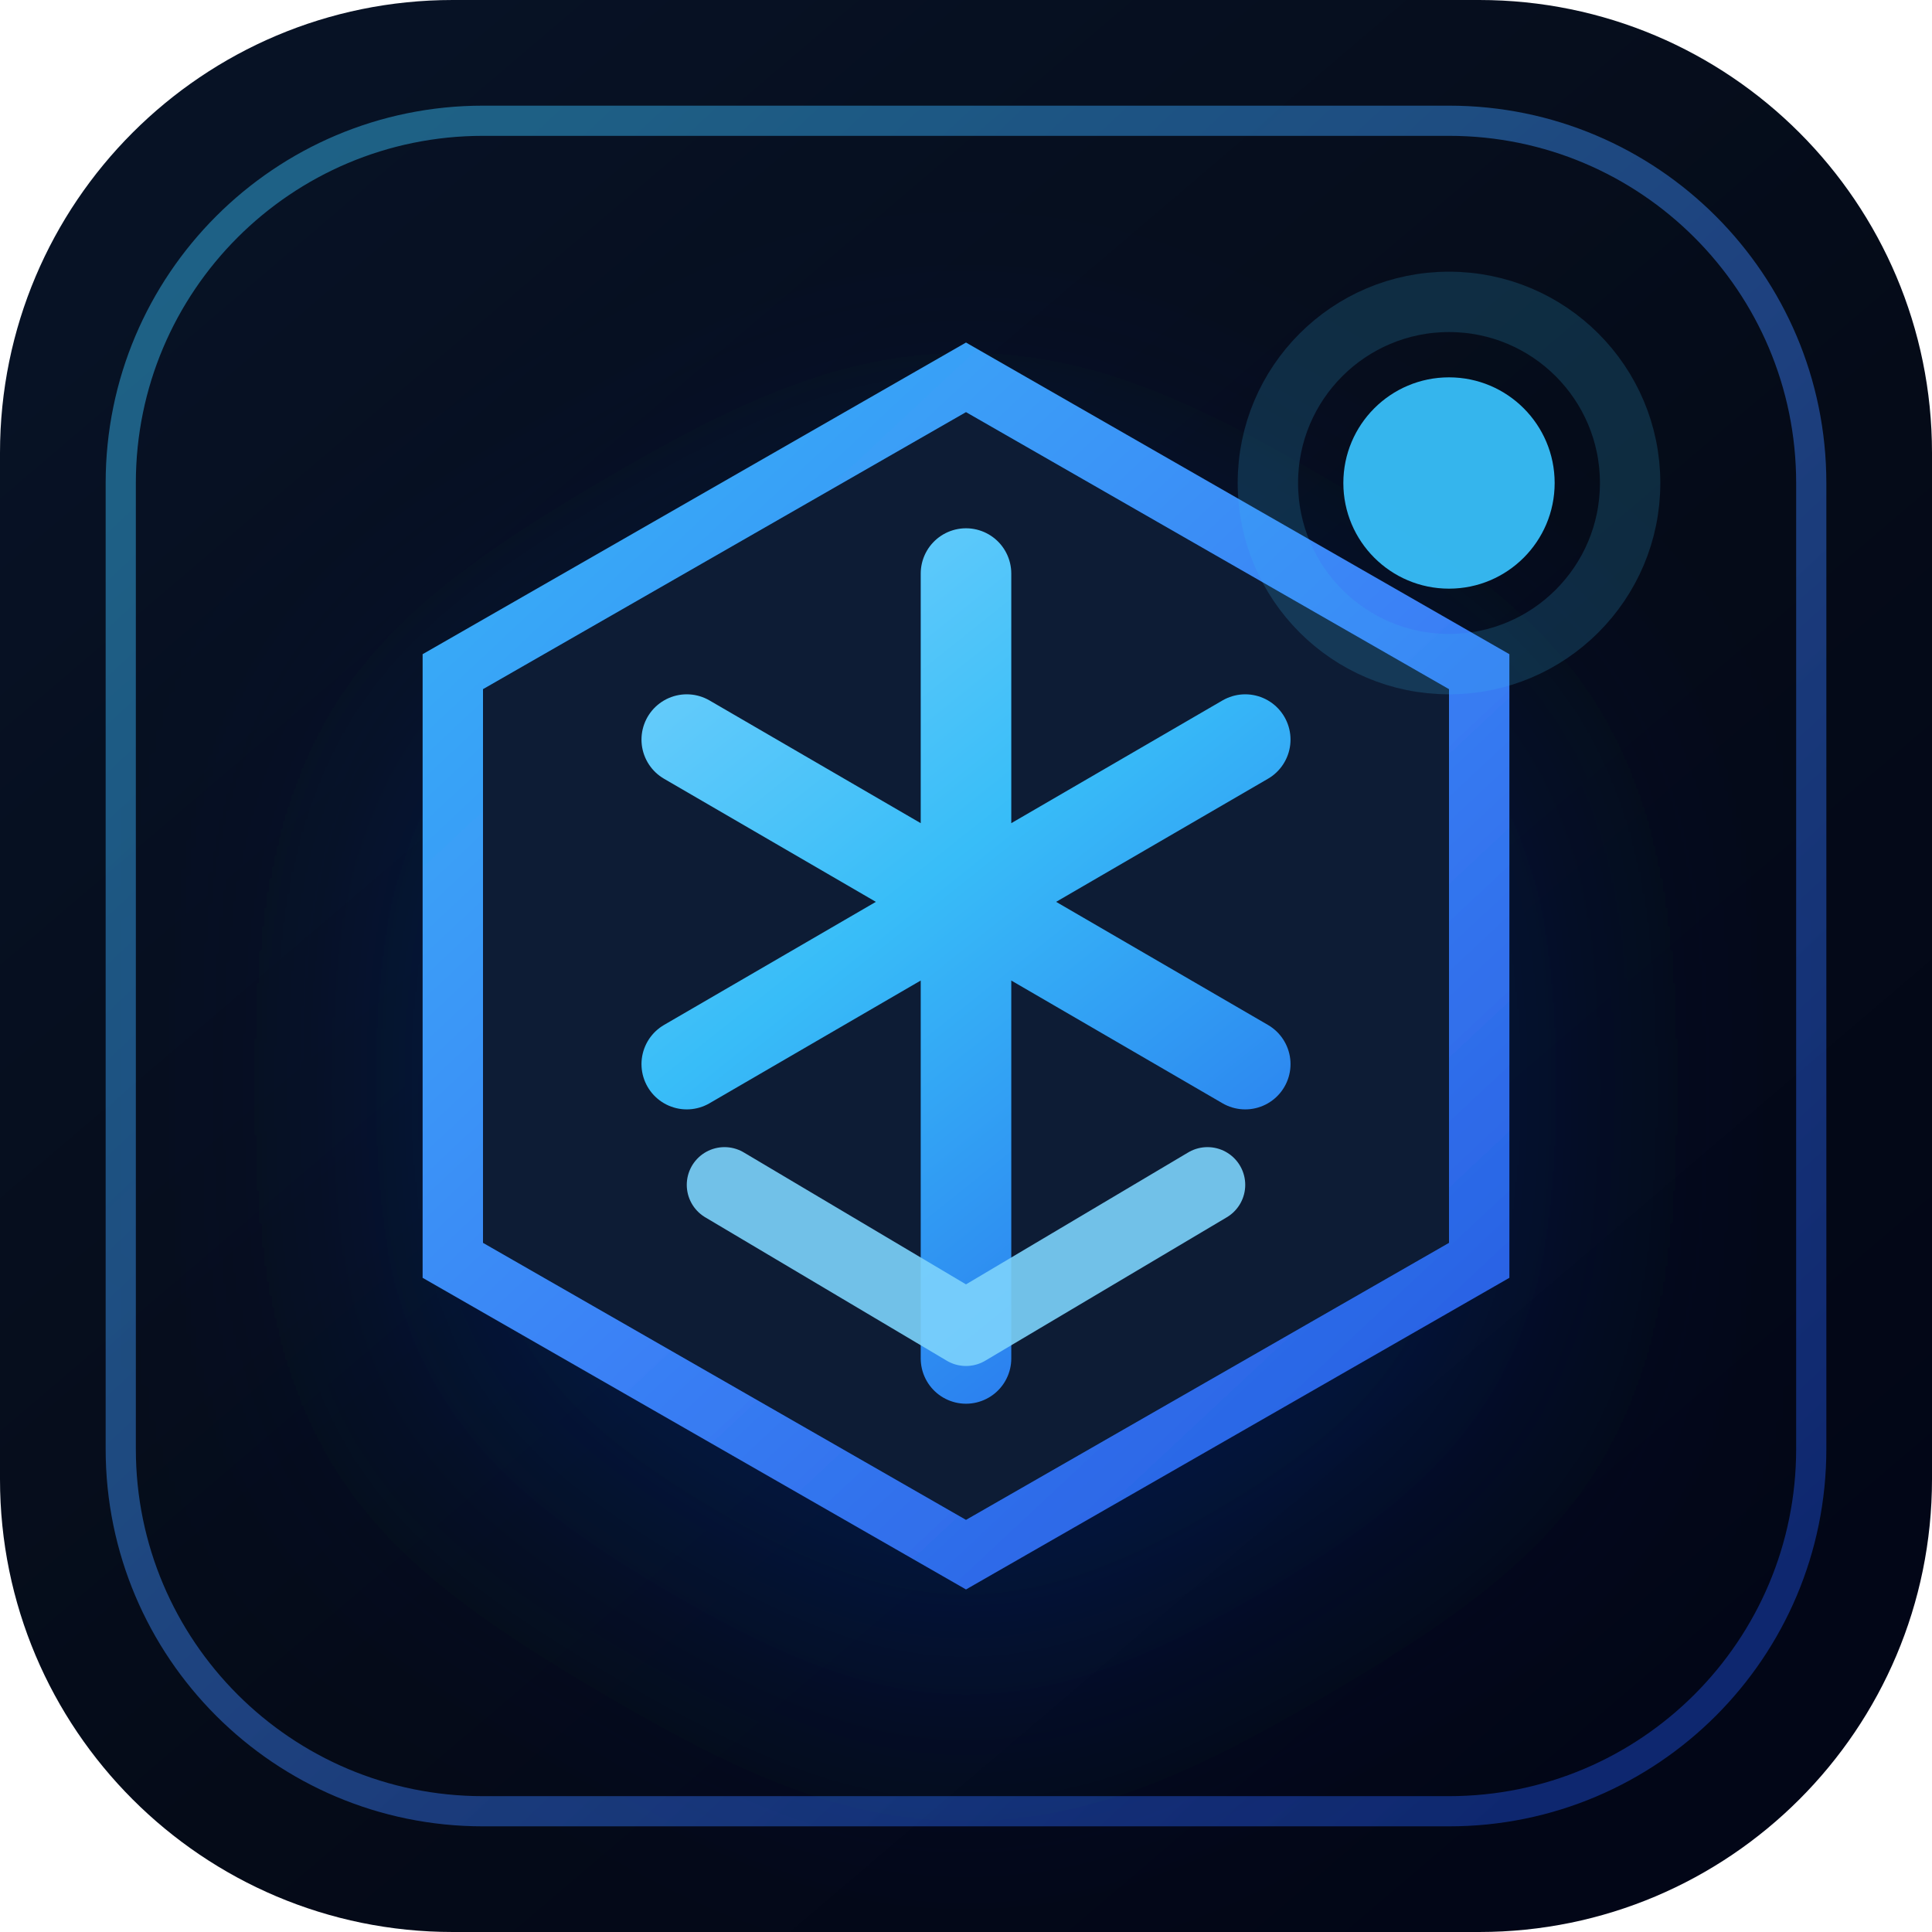
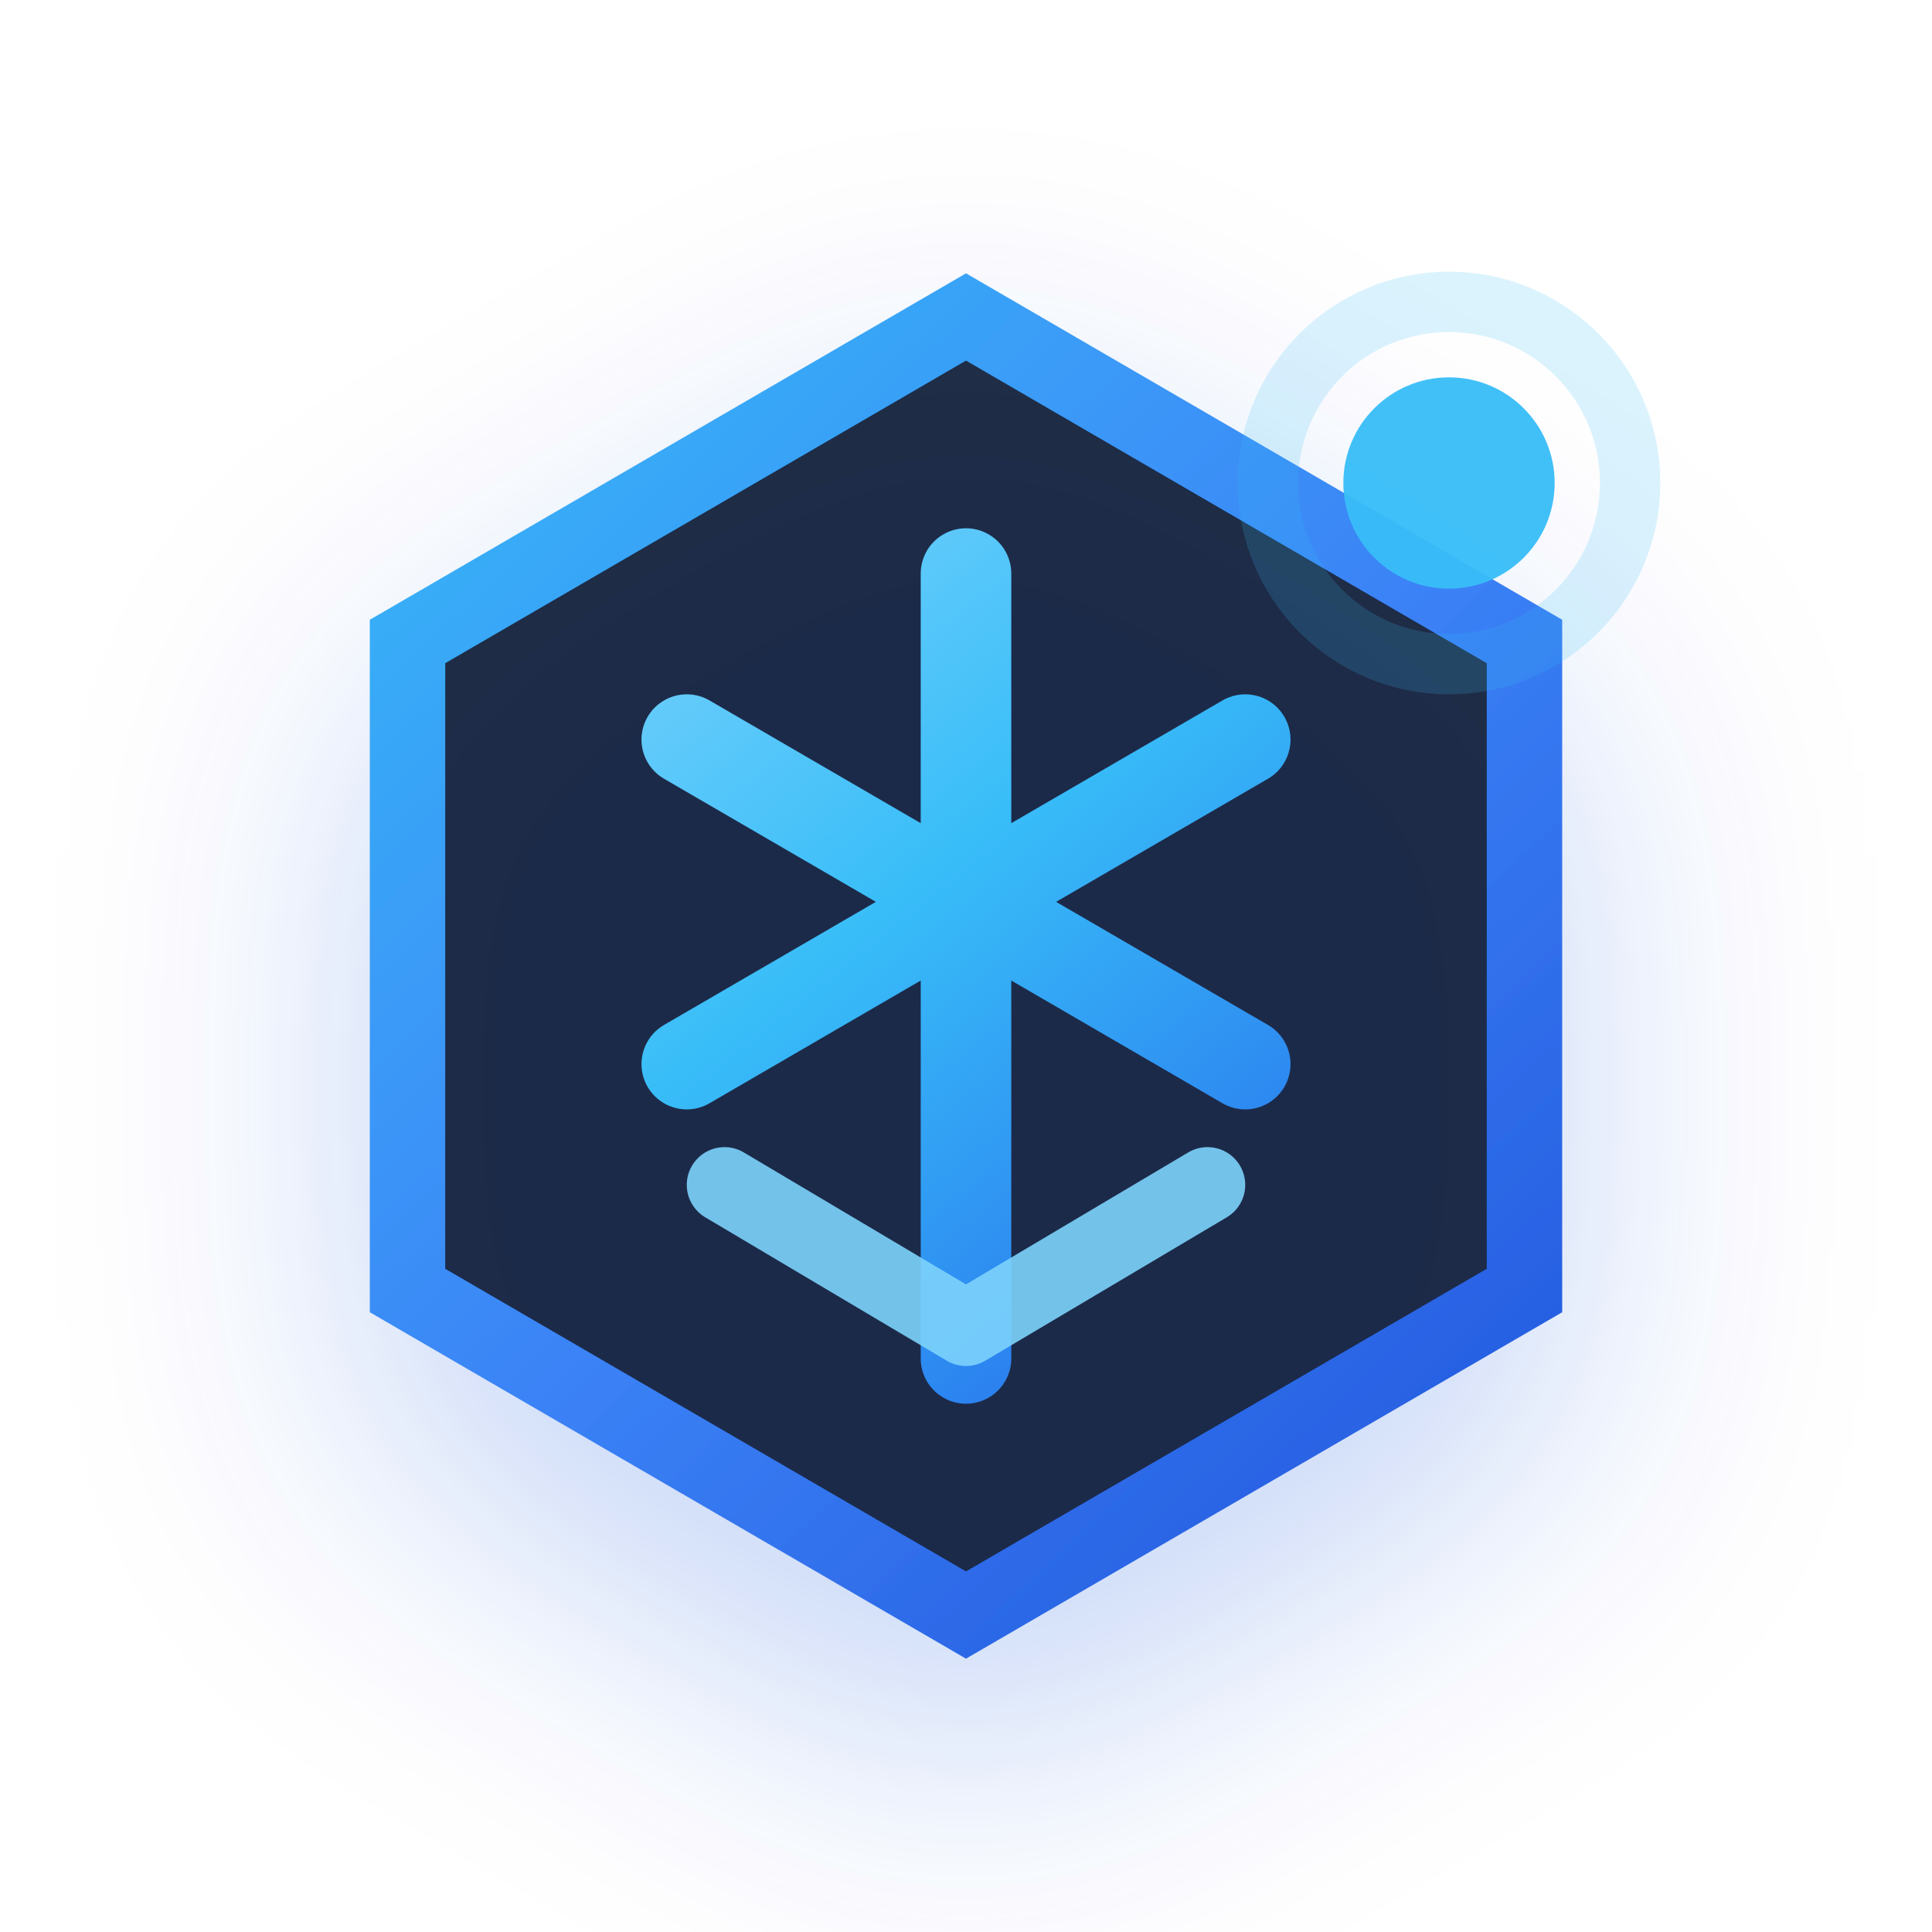
<svg xmlns="http://www.w3.org/2000/svg" viewBox="0 0 128 128" role="img" aria-label="New Identity extension icon">
  <defs>
-     <linearGradient id="shell" x1="18" y1="10" x2="110" y2="118" gradientUnits="userSpaceOnUse">
-       <stop offset="0" stop-color="#071225" />
-       <stop offset="0.58" stop-color="#050b18" />
-       <stop offset="1" stop-color="#020617" />
-     </linearGradient>
    <linearGradient id="edge" x1="22" y1="20" x2="108" y2="112" gradientUnits="userSpaceOnUse">
      <stop offset="0" stop-color="#38bdf8" />
      <stop offset="0.5" stop-color="#3b82f6" />
      <stop offset="1" stop-color="#1d4ed8" />
    </linearGradient>
    <linearGradient id="mark" x1="40" y1="34" x2="88" y2="94" gradientUnits="userSpaceOnUse">
      <stop offset="0" stop-color="#7dd3fc" />
      <stop offset="0.42" stop-color="#38bdf8" />
      <stop offset="1" stop-color="#2563eb" />
    </linearGradient>
    <filter id="glow" x="-35%" y="-35%" width="170%" height="170%" color-interpolation-filters="sRGB">
      <feDropShadow dx="0" dy="0" stdDeviation="4" flood-color="#38bdf8" flood-opacity="0.42" />
      <feDropShadow dx="0" dy="8" stdDeviation="10" flood-color="#1d4ed8" flood-opacity="0.24" />
    </filter>
  </defs>
-   <rect width="128" height="128" rx="30" fill="url(#shell)" />
-   <rect x="8" y="8" width="112" height="112" rx="24" fill="none" stroke="url(#edge)" stroke-opacity="0.46" stroke-width="2" />
-   <path d="M64 25 98 44.5v39L64 103 30 83.5v-39L64 25Z" fill="#071a35" stroke="url(#edge)" stroke-width="4" filter="url(#glow)" />
+   <path d="M64 21 101 42.5v43L64 107 27 85.5v-43L64 21Z" fill="#071a35" fill-opacity="0.92" stroke="url(#edge)" stroke-width="5" filter="url(#glow)" />
  <path d="M64 38v52M45.5 49 82.5 70.5M82.5 49 45.5 70.5" fill="none" stroke="url(#mark)" stroke-width="6" stroke-linecap="round" stroke-linejoin="round" />
  <path d="M48 78.5 64 88l16-9.5" fill="none" stroke="#7dd3fc" stroke-opacity="0.9" stroke-width="5" stroke-linecap="round" stroke-linejoin="round" />
  <circle cx="96" cy="32" r="7" fill="#38bdf8" opacity="0.95" />
  <circle cx="96" cy="32" r="12" fill="none" stroke="#38bdf8" stroke-opacity="0.18" stroke-width="4" />
</svg>
